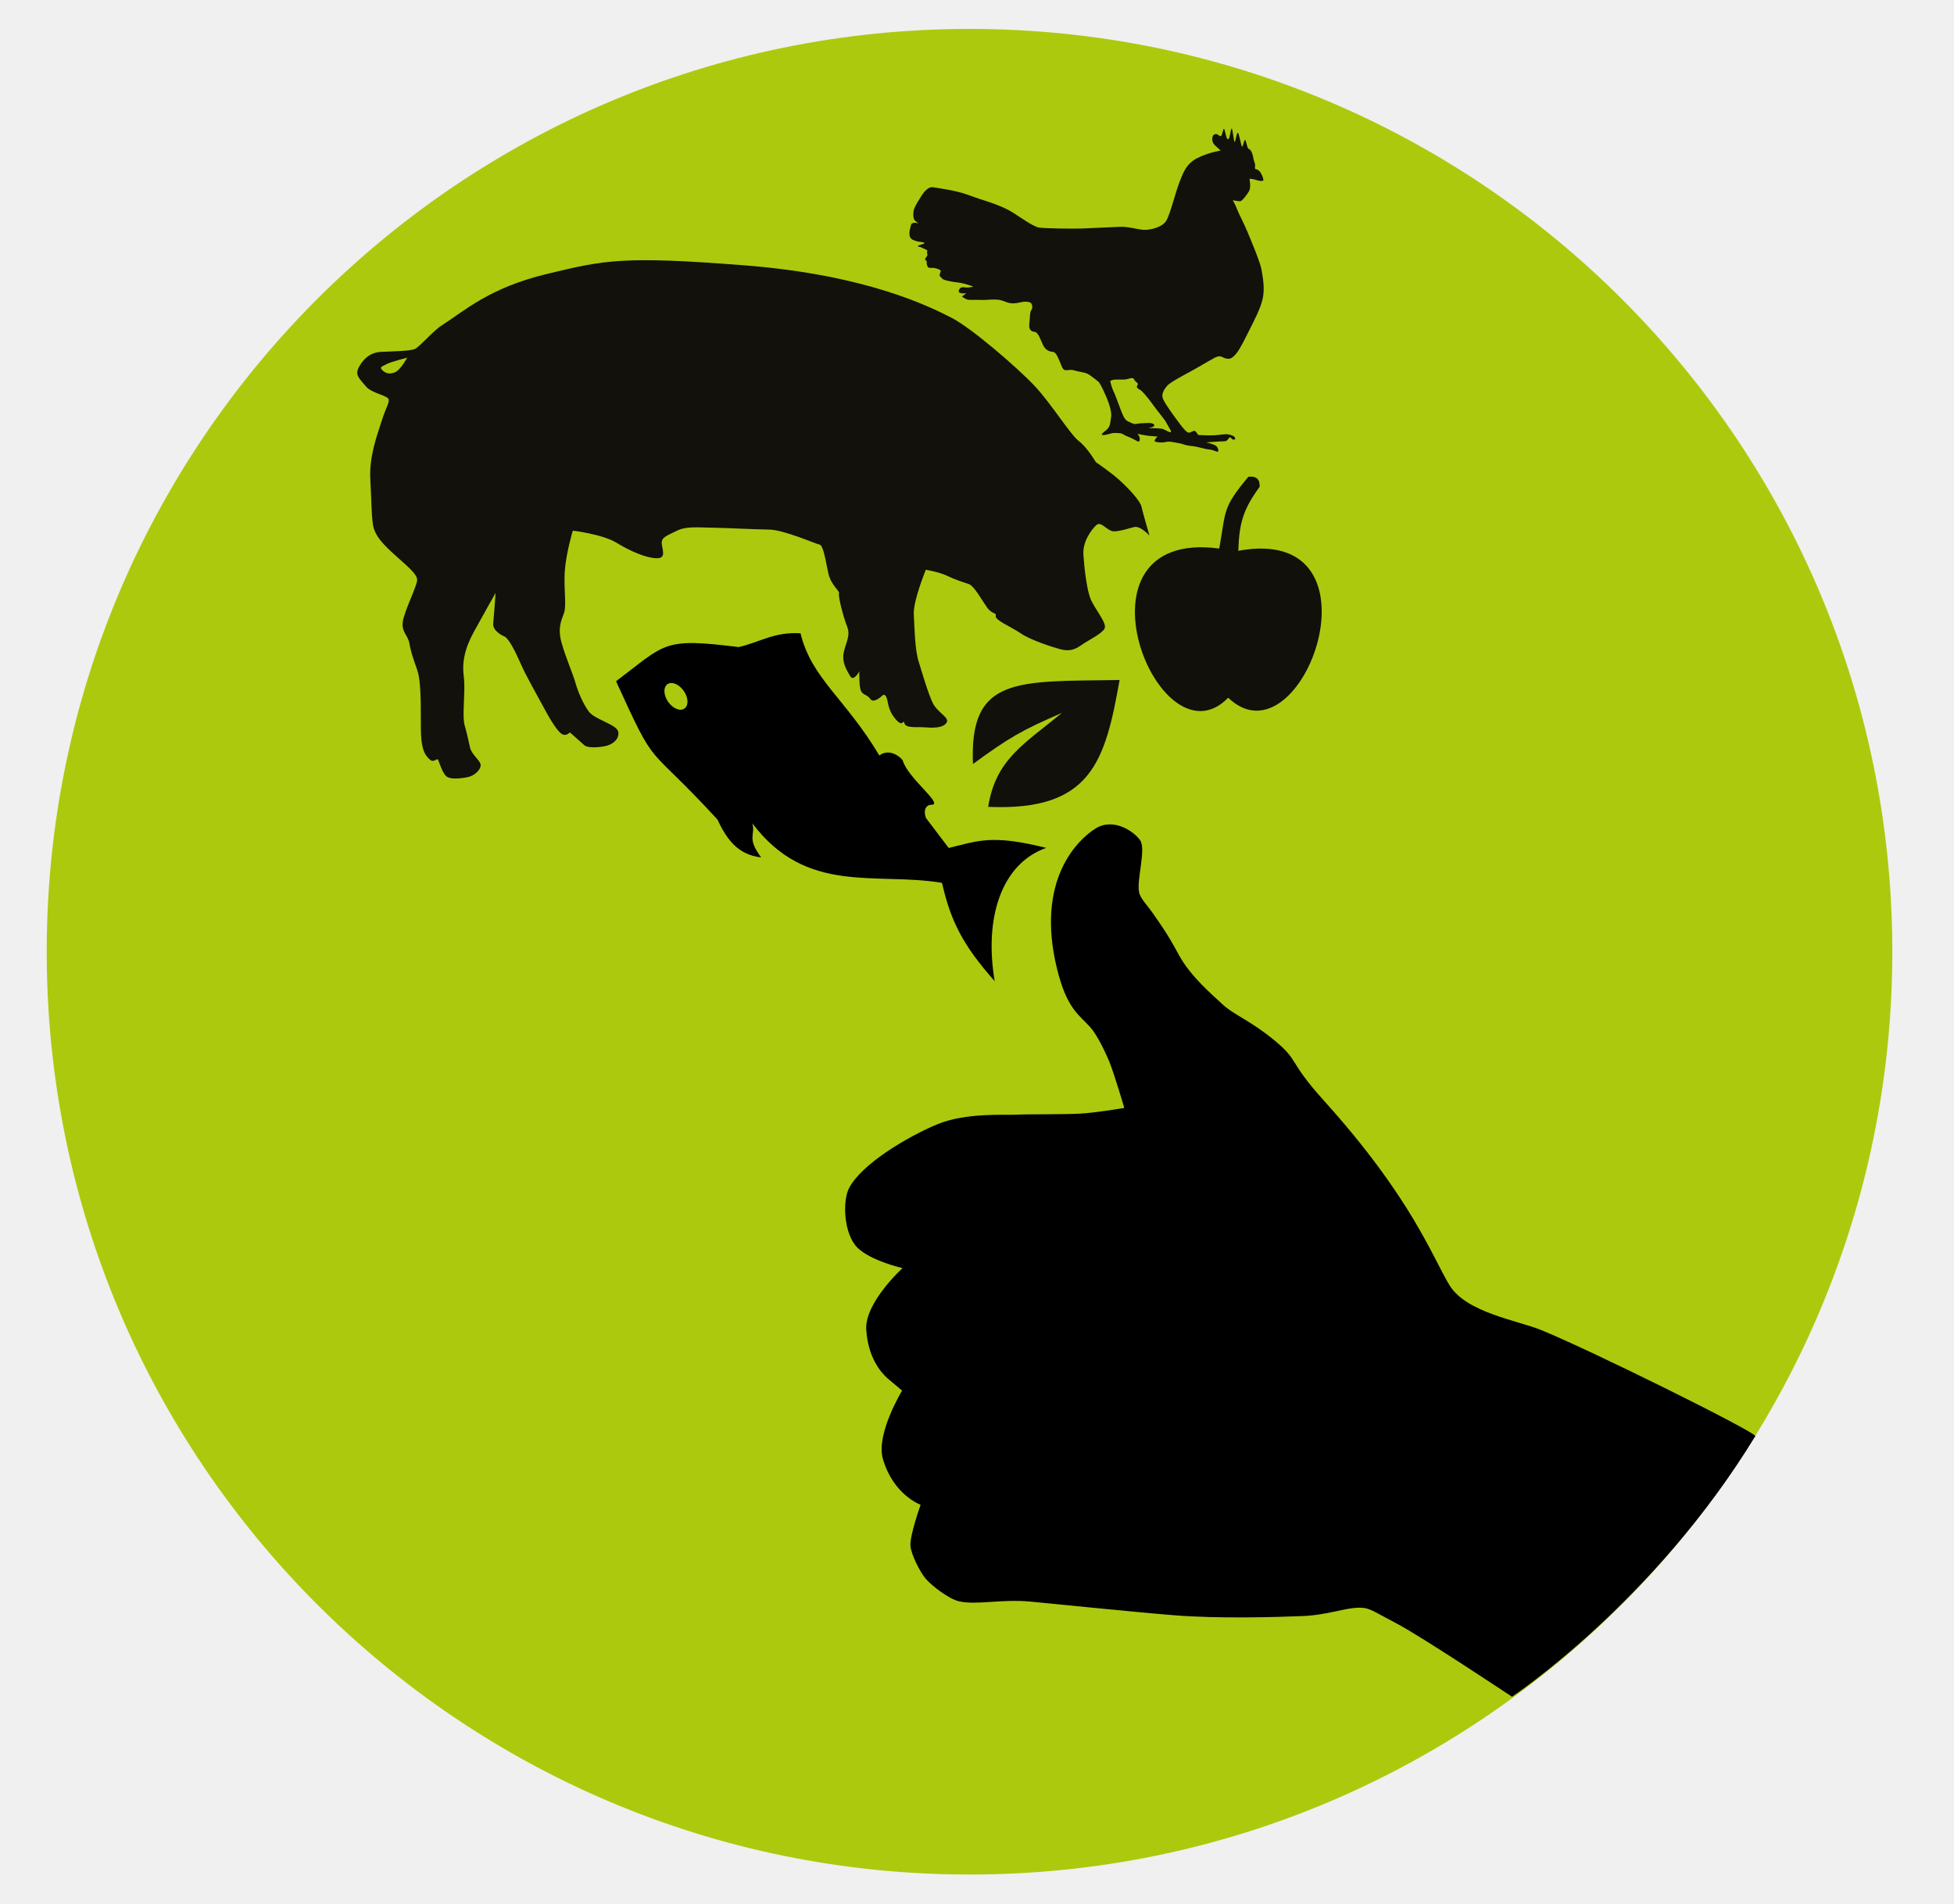
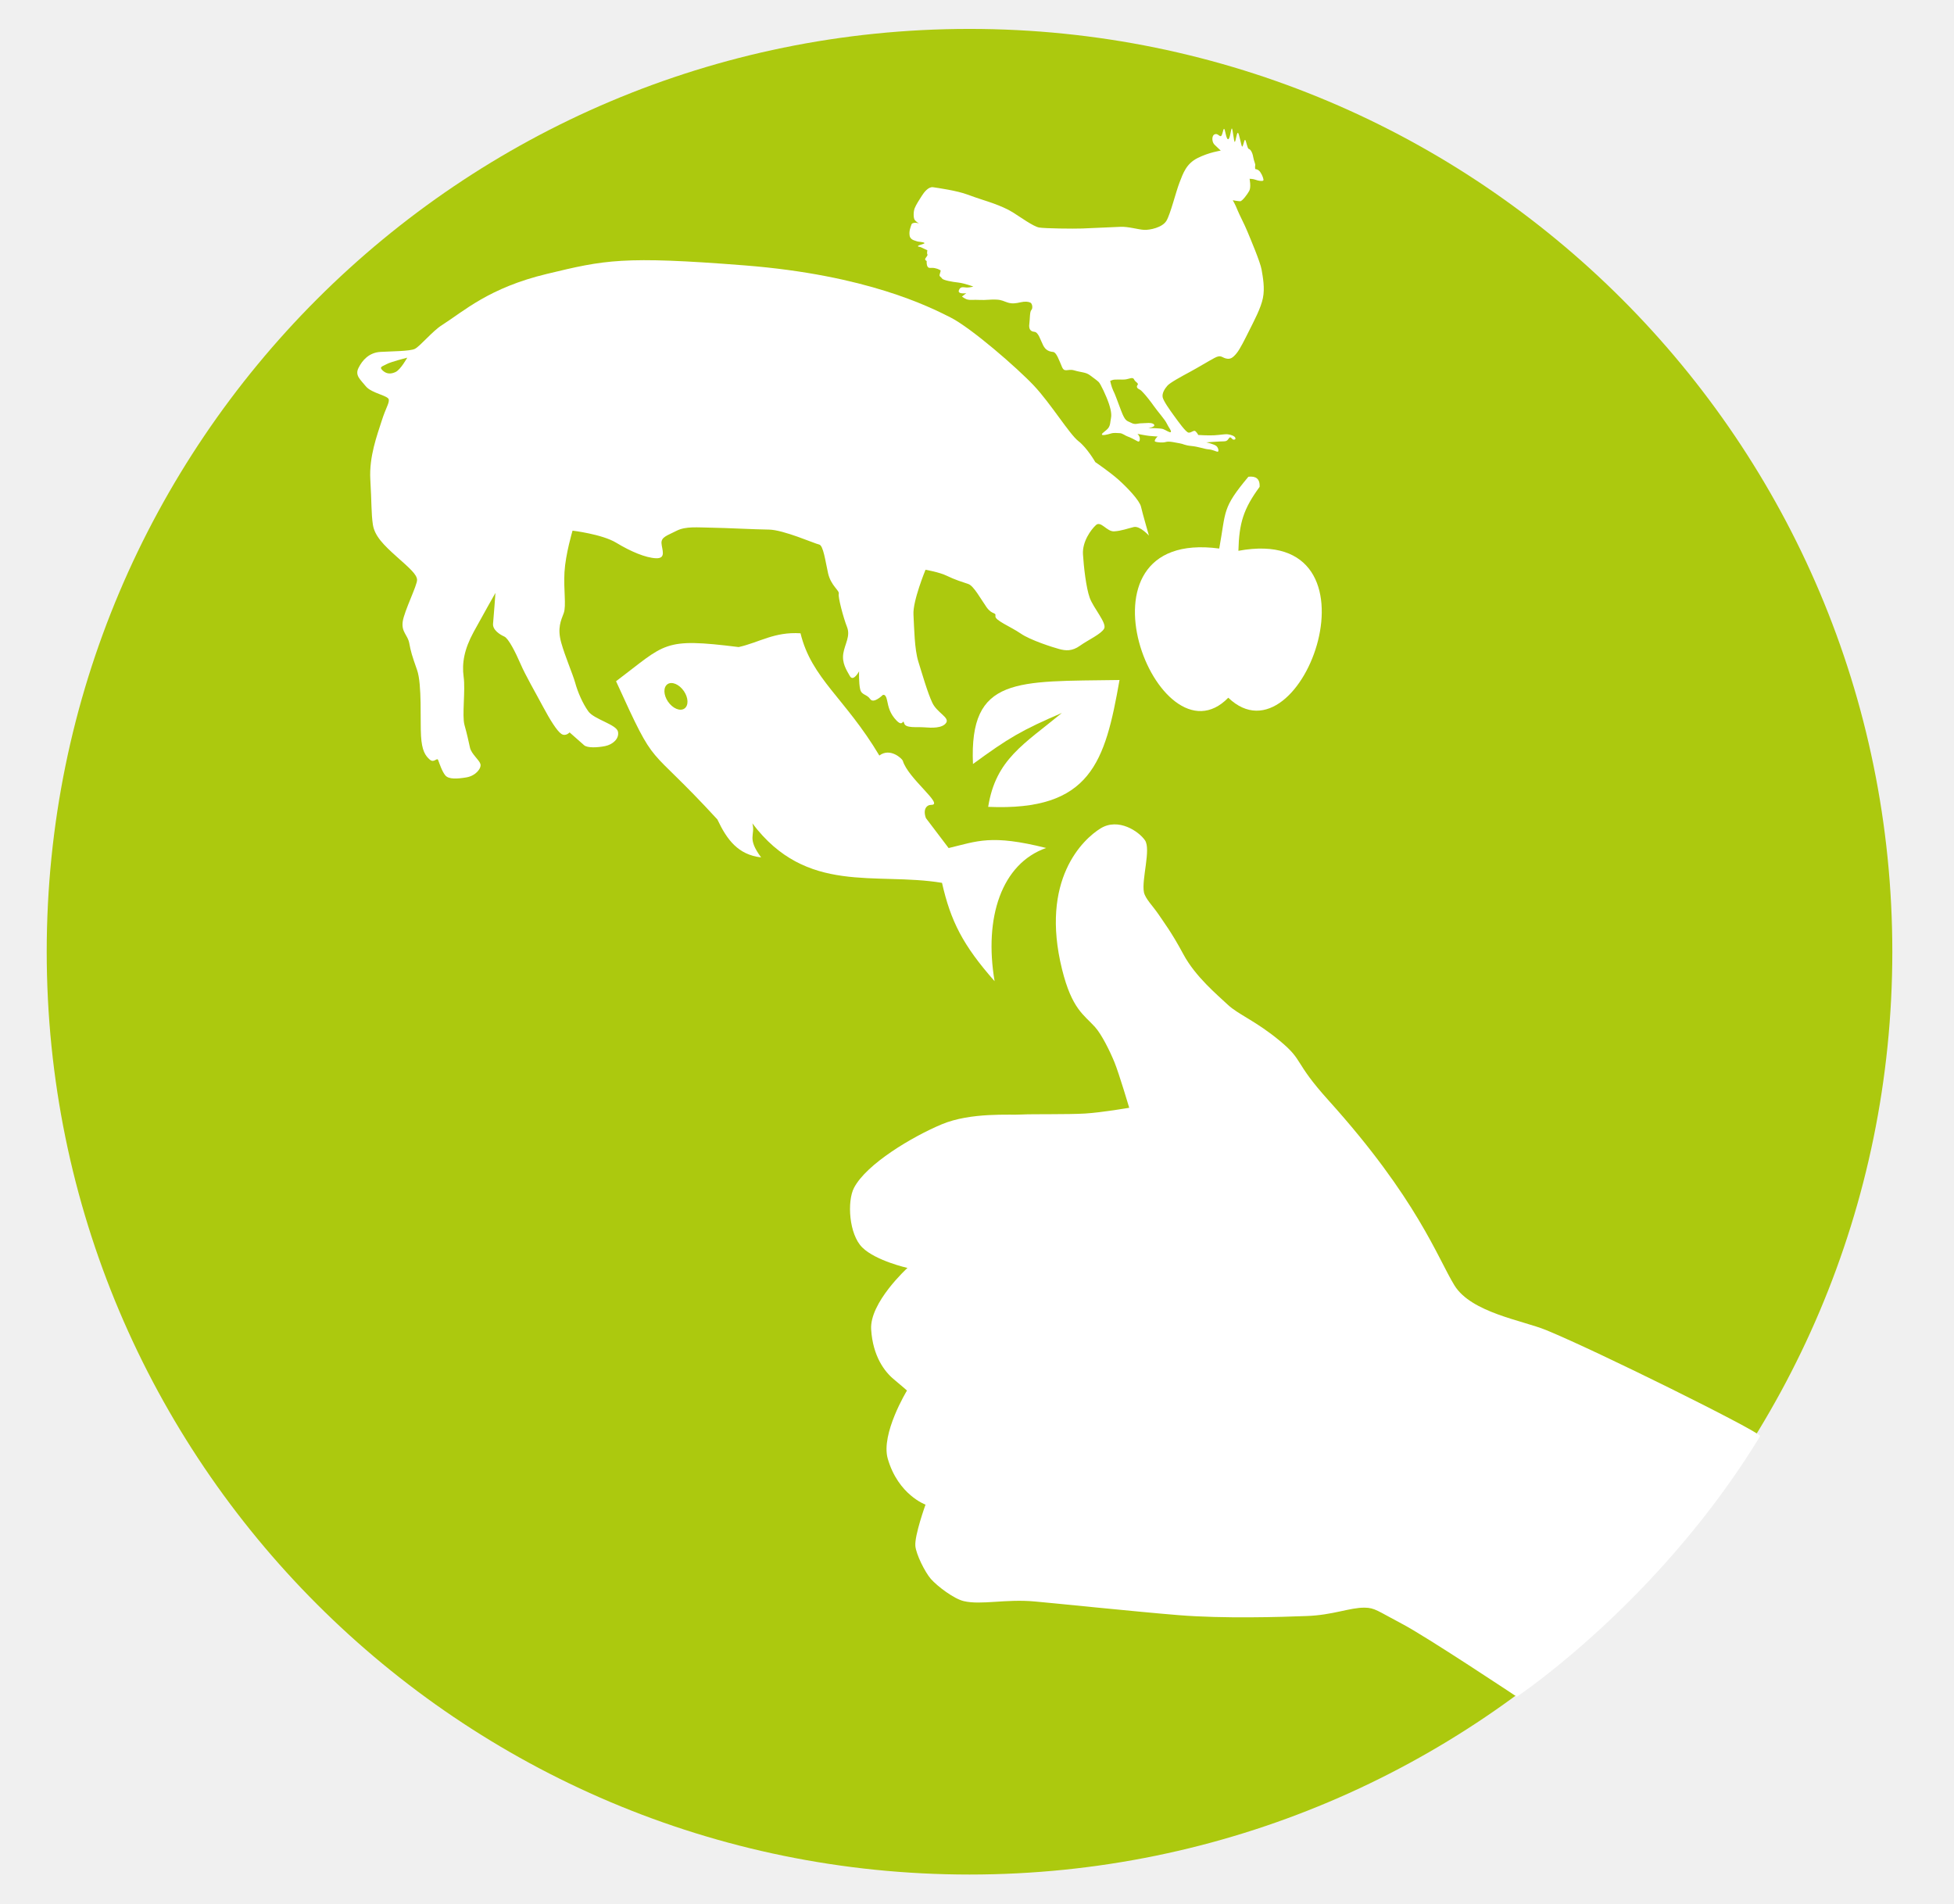
<svg xmlns="http://www.w3.org/2000/svg" version="1.1" id="Capa_1" x="0px" y="0px" width="47.52px" height="46.289px" viewBox="0 0 47.52 46.289" enable-background="new 0 0 47.52 46.289" xml:space="preserve">
  <g>
-     <circle fill-rule="evenodd" clip-rule="evenodd" fill="#ADC90E" cx="23.578" cy="23.145" r="22.442" />
-     <path fill="#13110C" d="M9.006,11.663c0.033,0.561,0.022,0.816,0.064,1.094s0.259,0.496,0.583,0.784   c0.323,0.287,0.485,0.43,0.492,0.558c0.008,0.127-0.312,0.759-0.349,1.017c-0.036,0.257,0.122,0.324,0.159,0.526   s0.069,0.303,0.192,0.652c0.123,0.351,0.073,1.248,0.094,1.604c0.021,0.356,0.104,0.479,0.212,0.574s0.175-0.061,0.205,0.013   c0.031,0.076,0.093,0.276,0.175,0.373c0.083,0.097,0.286,0.085,0.514,0.047c0.228-0.04,0.37-0.226,0.338-0.327   c-0.031-0.1-0.219-0.243-0.253-0.394c-0.034-0.151-0.07-0.328-0.134-0.553c-0.064-0.227,0.027-0.845-0.019-1.174   c-0.044-0.33,0.012-0.665,0.243-1.087c0.23-0.422,0.531-0.951,0.531-0.951s-0.042,0.59-0.058,0.744   c-0.016,0.154,0.168,0.271,0.273,0.316c0.105,0.044,0.278,0.392,0.397,0.666c0.118,0.274,0.375,0.718,0.546,1.04   c0.172,0.322,0.341,0.593,0.448,0.663c0.105,0.07,0.201-0.037,0.201-0.037s0.27,0.239,0.351,0.312   c0.081,0.072,0.335,0.057,0.512,0.021c0.176-0.036,0.347-0.173,0.312-0.35c-0.036-0.177-0.58-0.298-0.719-0.494   c-0.14-0.196-0.258-0.47-0.322-0.696c-0.064-0.226-0.241-0.625-0.338-0.977c-0.098-0.352-0.006-0.536,0.06-0.718   c0.066-0.183-0.007-0.562,0.018-0.997c0.025-0.436,0.196-1.007,0.196-1.007s0.72,0.085,1.064,0.295   c0.345,0.209,0.711,0.366,0.967,0.376c0.256,0.01,0.141-0.213,0.132-0.365c-0.009-0.153,0.142-0.187,0.365-0.302   c0.223-0.115,0.506-0.081,0.864-0.076s1.024,0.042,1.382,0.046c0.357,0.004,1.118,0.343,1.222,0.363   c0.103,0.02,0.151,0.399,0.219,0.702c0.07,0.302,0.281,0.417,0.259,0.495c-0.021,0.078,0.111,0.581,0.2,0.806   c0.09,0.225-0.051,0.412-0.089,0.644c-0.038,0.232,0.075,0.404,0.16,0.553c0.085,0.148,0.223-0.116,0.223-0.116   s-0.009,0.282,0.026,0.433c0.034,0.151,0.16,0.118,0.244,0.241c0.084,0.123,0.301-0.094,0.301-0.094s0.073-0.056,0.109,0.121   c0.037,0.176,0.071,0.328,0.234,0.497c0.164,0.169,0.149-0.06,0.183,0.066c0.033,0.126,0.312,0.083,0.491,0.098   c0.18,0.015,0.435,0.025,0.53-0.107c0.094-0.133-0.218-0.243-0.335-0.491c-0.117-0.249-0.246-0.701-0.34-1.002   c-0.094-0.301-0.099-0.811-0.118-1.142c-0.02-0.331,0.293-1.09,0.293-1.09s0.335,0.057,0.52,0.148   c0.184,0.091,0.392,0.156,0.522,0.199c0.13,0.043,0.303,0.365,0.441,0.562c0.139,0.196,0.236,0.114,0.217,0.217   c-0.019,0.103,0.372,0.258,0.612,0.423c0.24,0.165,0.786,0.337,0.941,0.379c0.156,0.042,0.31,0.058,0.506-0.081   c0.196-0.14,0.52-0.286,0.588-0.418s-0.259-0.495-0.351-0.745c-0.09-0.25-0.146-0.758-0.165-1.063   c-0.018-0.305,0.195-0.598,0.316-0.708c0.122-0.109,0.265,0.163,0.443,0.153c0.179-0.011,0.328-0.07,0.479-0.105   c0.151-0.035,0.369,0.208,0.369,0.208s-0.16-0.552-0.194-0.703c-0.034-0.151-0.334-0.466-0.549-0.658   c-0.216-0.192-0.562-0.426-0.562-0.426s-0.199-0.347-0.413-0.512c-0.214-0.166-0.666-0.905-1.075-1.341   c-0.409-0.436-1.539-1.416-2.039-1.667c-0.5-0.252-2.027-1.03-5.003-1.264c-2.976-0.233-3.404-0.132-4.814,0.207   c-1.41,0.338-2.019,0.907-2.557,1.249c-0.222,0.14-0.531,0.516-0.656,0.575C9.972,8.542,9.538,8.542,9.258,8.558   C8.978,8.574,8.81,8.763,8.719,8.947C8.627,9.131,8.761,9.226,8.898,9.396c0.138,0.171,0.55,0.223,0.556,0.325   C9.46,9.823,9.388,9.904,9.28,10.242C9.173,10.58,8.974,11.103,9.006,11.663z M9.311,9.015C9.202,8.918,9.304,8.913,9.403,8.855   c0.099-0.056,0.501-0.157,0.501-0.157S9.743,8.989,9.619,9.047C9.526,9.09,9.418,9.11,9.311,9.015z" />
-     <path fill="#13110C" d="M22.121,5.727c0.016,0.114,0.139,0.122,0.171,0.139c0.033,0.016,0.163,0.016,0.188,0.041   c0.025,0.024-0.139,0.049-0.155,0.074c-0.016,0.024,0.041,0.016,0.074,0.033c0.033,0.016,0.154,0.073,0.154,0.073   s-0.016,0.074,0,0.098c0.016,0.025-0.024,0.058-0.048,0.098c-0.025,0.041,0.032,0.065,0.032,0.065s-0.008,0.09,0.025,0.139   c0.032,0.049,0.082,0.016,0.171,0.033c0.089,0.016,0.146,0.057,0.146,0.057s-0.008,0.049-0.025,0.098   c-0.016,0.049,0.033,0.058,0.057,0.098c0.025,0.041,0.245,0.082,0.393,0.098c0.146,0.016,0.367,0.098,0.367,0.098   s-0.082,0.024-0.155,0.024c-0.075,0-0.156-0.041-0.196,0.065C23.28,7.163,23.5,7.13,23.5,7.13l-0.106,0.082   c0,0,0.073,0.058,0.138,0.074s0.146,0,0.293,0.008c0.146,0.008,0.27-0.016,0.409-0.008c0.139,0.008,0.17,0.041,0.277,0.073   c0.106,0.033,0.204,0.017,0.31-0.008c0.106-0.024,0.188-0.016,0.237,0.008c0.049,0.025,0.064,0.139,0.024,0.18   c-0.041,0.041-0.033,0.212-0.049,0.334c-0.016,0.122,0.025,0.188,0.123,0.196c0.098,0.008,0.147,0.196,0.212,0.327   c0.065,0.13,0.163,0.155,0.245,0.163c0.082,0.009,0.146,0.204,0.212,0.36c0.066,0.155,0.139,0.04,0.302,0.089   c0.163,0.049,0.277,0.041,0.375,0.114c0.098,0.073,0.18,0.131,0.22,0.171c0.041,0.041,0.179,0.326,0.245,0.522   c0.065,0.196,0.065,0.294,0.049,0.368c-0.017,0.073-0.009,0.155-0.066,0.228c-0.057,0.074-0.163,0.123-0.154,0.156   c0.008,0.033,0.138,0,0.22-0.025c0.082-0.024,0.146-0.008,0.212-0.008c0.065,0,0.138,0.065,0.196,0.082   c0.056,0.017,0.195,0.09,0.236,0.114c0.041,0.025,0.065-0.008,0.057-0.073c-0.007-0.065-0.057-0.106-0.057-0.106   s0.205,0.041,0.286,0.049c0.082,0.009,0.236,0.017,0.211,0.017c-0.023,0-0.105,0.106-0.065,0.123   c0.042,0.017,0.18,0.033,0.261,0.008c0.082-0.024,0.236,0.017,0.334,0.033s0.114,0.049,0.286,0.065   c0.171,0.016,0.31,0.074,0.417,0.082c0.106,0.008,0.188,0.058,0.22,0.058c0.033,0,0.024-0.09-0.032-0.139   c-0.058-0.049-0.246-0.089-0.246-0.089s0.327-0.025,0.425-0.025s0.106-0.057,0.139-0.09c0.032-0.032,0.065,0.049,0.097,0.049   c0.034,0,0.058-0.008,0.041-0.049c-0.016-0.041-0.106-0.073-0.179-0.081c-0.074-0.009-0.18,0.016-0.335,0.024   c-0.155,0.008-0.383-0.008-0.383-0.008s-0.024-0.049-0.066-0.089c-0.041-0.041-0.105,0.041-0.171,0.032s-0.245-0.261-0.351-0.408   c-0.106-0.147-0.252-0.351-0.277-0.448c-0.024-0.099,0.049-0.212,0.115-0.286c0.064-0.073,0.334-0.22,0.546-0.334   c0.211-0.114,0.449-0.261,0.604-0.343c0.155-0.081,0.171-0.008,0.277,0.016c0.106,0.025,0.164-0.016,0.253-0.122   c0.089-0.106,0.211-0.359,0.318-0.571c0.105-0.212,0.277-0.53,0.326-0.776c0.05-0.244,0-0.506-0.032-0.693   c-0.033-0.188-0.269-0.742-0.343-0.921c-0.073-0.18-0.196-0.408-0.245-0.531C30.044,4.976,29.98,4.87,29.98,4.87   s0.13,0.024,0.179,0.024c0.048,0,0.171-0.163,0.22-0.252c0.049-0.09,0.008-0.294,0.008-0.294s0.081,0,0.146,0.024   c0.065,0.025,0.171,0.041,0.188,0.017c0.016-0.024-0.024-0.131-0.074-0.204c-0.049-0.073-0.123-0.073-0.123-0.073   s-0.008-0.058,0-0.09c0.008-0.032-0.033-0.098-0.049-0.204c-0.017-0.106-0.065-0.188-0.106-0.196   c-0.04-0.008-0.064-0.212-0.09-0.22c-0.023-0.008-0.048,0.171-0.073,0.163c-0.024-0.008-0.073-0.343-0.105-0.335   c-0.032,0.008-0.049,0.204-0.073,0.221c-0.025,0.017-0.049-0.326-0.074-0.326s-0.041,0.261-0.09,0.261s-0.073-0.253-0.098-0.253   c-0.025,0-0.041,0.179-0.082,0.179c-0.041,0-0.082-0.082-0.155-0.041c-0.073,0.041-0.057,0.196,0.009,0.253   c0.065,0.058,0.146,0.139,0.146,0.139s-0.286,0.041-0.563,0.18c-0.277,0.139-0.35,0.367-0.441,0.596   c-0.089,0.229-0.22,0.767-0.318,0.93c-0.097,0.164-0.407,0.229-0.546,0.221c-0.139-0.008-0.383-0.082-0.571-0.074   s-0.734,0.033-0.939,0.041c-0.203,0.008-0.905,0-1.043-0.024c-0.14-0.025-0.454-0.253-0.636-0.367   c-0.13-0.082-0.302-0.156-0.482-0.221s-0.359-0.114-0.62-0.212c-0.261-0.098-0.727-0.163-0.84-0.18   c-0.115-0.016-0.22,0.123-0.278,0.212c-0.057,0.09-0.139,0.22-0.171,0.302c-0.033,0.082-0.033,0.229,0,0.278   c0.033,0.048,0.106,0.089,0.106,0.089s-0.049-0.016-0.089-0.016c-0.041,0-0.09,0.008-0.098,0.057   C22.146,5.523,22.104,5.613,22.121,5.727z M26.999,9.264c0,0,0,0,0.043-0.018c0.067-0.03,0.239-0.006,0.33-0.019   c0.092-0.012,0.178-0.067,0.208,0c0.03,0.067,0.122,0.092,0.085,0.135c-0.037,0.043-0.005,0.086,0.037,0.104   c0.043,0.019,0.062,0.043,0.11,0.092c0.048,0.049,0.171,0.202,0.257,0.325s0.264,0.324,0.306,0.416   c0.043,0.092,0.123,0.184,0.098,0.208c-0.024,0.024-0.122-0.049-0.189-0.073c-0.068-0.024-0.361-0.024-0.361-0.024   s0.19-0.025,0.141-0.086c-0.049-0.061-0.208-0.03-0.307-0.03c-0.097,0-0.146,0.043-0.25-0.012s-0.141-0.024-0.245-0.3   c-0.104-0.275-0.147-0.398-0.19-0.483C27.03,9.411,26.999,9.264,26.999,9.264z" />
-     <path fill-rule="evenodd" clip-rule="evenodd" fill="#12100B" d="M24.032,19.622c2.503,0.108,2.843-1.096,3.196-3.085   c-2.5,0.039-3.657-0.097-3.566,2.043c0.861-0.629,1.183-0.822,2.163-1.242C24.906,18.097,24.215,18.463,24.032,19.622   L24.032,19.622z" />
-     <path fill-rule="evenodd" clip-rule="evenodd" fill="#12100B" d="M30.633,11.84c0.011-0.205-0.1-0.266-0.273-0.246   c-0.645,0.773-0.54,0.818-0.709,1.746c-3.793-0.506-1.478,5.372,0.218,3.628c1.803,1.729,3.939-4.254,0.246-3.573   C30.134,12.719,30.24,12.376,30.633,11.84L30.633,11.84z" />
-     <path fill-rule="evenodd" clip-rule="evenodd" d="M19.468,15.401c-0.638-0.041-1.003,0.223-1.504,0.335   c-1.855-0.231-1.761-0.089-2.982,0.831c1.024,2.247,0.685,1.426,2.464,3.361c0.233,0.495,0.503,0.859,1.064,0.923   c-0.357-0.482-0.133-0.531-0.213-0.828c1.319,1.751,2.997,1.178,4.612,1.447c0.211,0.93,0.505,1.514,1.281,2.391   c-0.262-1.547,0.169-2.859,1.253-3.241c-1.342-0.336-1.67-0.165-2.371,0.002c-0.194-0.255-0.377-0.497-0.552-0.728   c-0.076-0.205,0.009-0.324,0.133-0.323c0.309,0-0.572-0.643-0.697-1.072c-0.015-0.05-0.305-0.327-0.571-0.127   C20.552,16.976,19.737,16.505,19.468,15.401L19.468,15.401z M16.587,16.75c0.131,0.147,0.172,0.348,0.09,0.451   c-0.082,0.103-0.255,0.066-0.387-0.081c-0.131-0.146-0.171-0.348-0.09-0.45C16.282,16.566,16.455,16.603,16.587,16.75L16.587,16.75   z" />
-     <path d="M42.69,34.922c-0.096-0.147-3.955-2.063-5.208-2.576c-0.572-0.234-1.815-0.422-2.226-1.083   c-0.41-0.663-0.905-2.109-3.064-4.502c-0.865-0.959-0.59-0.954-1.18-1.445c-0.589-0.491-1.011-0.639-1.271-0.883   c-0.26-0.245-0.785-0.678-1.078-1.222c-0.292-0.545-0.478-0.783-0.611-0.98c-0.134-0.197-0.318-0.375-0.35-0.531   c-0.064-0.31,0.176-1.048,0.025-1.266c-0.15-0.216-0.645-0.553-1.076-0.29c-0.431,0.264-1.481,1.25-0.942,3.428   c0.241,0.969,0.532,1.104,0.802,1.405c0.164,0.182,0.363,0.588,0.473,0.858c0.109,0.269,0.359,1.108,0.359,1.108   s-0.661,0.116-1.073,0.139c-0.412,0.024-1.286,0.01-1.548,0.026c-0.263,0.017-1.226-0.06-1.939,0.238   c-0.712,0.298-1.829,0.961-2.133,1.545c-0.17,0.325-0.126,1.126,0.202,1.451c0.329,0.324,1.097,0.497,1.097,0.497   s-0.923,0.84-0.882,1.496c0.041,0.655,0.329,1.031,0.556,1.218c0.228,0.186,0.315,0.267,0.315,0.267s-0.642,1.052-0.467,1.659   c0.254,0.878,0.918,1.116,0.918,1.116s-0.269,0.748-0.247,1.006c0.018,0.203,0.231,0.632,0.376,0.799   c0.16,0.181,0.567,0.488,0.803,0.542c0.421,0.098,1.023-0.058,1.732,0.007c0.298,0.026,2.486,0.251,3.493,0.332   c1.093,0.088,2.477,0.046,3.112,0.021c0.635-0.023,1.056-0.209,1.413-0.204c0.246,0.002,0.311,0.08,0.901,0.388   c0.59,0.307,2.799,1.777,2.799,1.777S40.22,38.975,42.69,34.922z" />
+     <circle fill="#ACC90E" cx="23.578" cy="23.145" r="22.442" />
+     <path fill="#FFFFFF" d="M9.006,11.663c0.033,0.561,0.021,0.816,0.062,1.094c0.042,0.278,0.261,0.496,0.583,0.784   c0.323,0.287,0.485,0.43,0.492,0.558c0.008,0.127-0.312,0.759-0.349,1.017c-0.036,0.257,0.122,0.324,0.159,0.526   c0.037,0.202,0.067,0.303,0.19,0.652c0.123,0.351,0.073,1.248,0.096,1.604c0.021,0.356,0.104,0.479,0.212,0.574   c0.106,0.095,0.175-0.061,0.205,0.013c0.029,0.076,0.093,0.276,0.175,0.373c0.083,0.097,0.286,0.085,0.514,0.047   c0.229-0.04,0.37-0.226,0.338-0.327c-0.031-0.1-0.219-0.243-0.253-0.394s-0.07-0.328-0.134-0.553   c-0.064-0.227,0.027-0.845-0.021-1.174c-0.044-0.33,0.014-0.665,0.243-1.087c0.23-0.422,0.531-0.951,0.531-0.951   s-0.042,0.59-0.058,0.744c-0.018,0.154,0.168,0.271,0.271,0.316c0.105,0.044,0.278,0.392,0.397,0.666   c0.117,0.274,0.375,0.718,0.546,1.04c0.172,0.322,0.341,0.593,0.447,0.663c0.104,0.07,0.2-0.037,0.2-0.037s0.271,0.239,0.353,0.312   c0.081,0.072,0.335,0.057,0.512,0.021c0.176-0.036,0.347-0.173,0.312-0.35c-0.036-0.177-0.58-0.298-0.721-0.494   c-0.14-0.196-0.258-0.47-0.32-0.696c-0.064-0.226-0.241-0.625-0.34-0.977c-0.098-0.352-0.006-0.536,0.062-0.718   c0.065-0.183-0.007-0.562,0.018-0.997c0.025-0.436,0.196-1.007,0.196-1.007s0.72,0.085,1.064,0.295   c0.345,0.209,0.711,0.366,0.967,0.376c0.256,0.01,0.141-0.213,0.132-0.365c-0.009-0.153,0.142-0.187,0.365-0.302   c0.223-0.115,0.506-0.081,0.862-0.076c0.358,0.005,1.024,0.042,1.384,0.046c0.355,0.004,1.116,0.343,1.222,0.363   c0.103,0.02,0.151,0.399,0.219,0.702c0.07,0.302,0.281,0.417,0.259,0.495c-0.021,0.078,0.111,0.581,0.2,0.806   c0.09,0.225-0.051,0.412-0.089,0.644s0.075,0.404,0.16,0.553c0.085,0.148,0.223-0.116,0.223-0.116s-0.009,0.282,0.026,0.433   c0.034,0.151,0.16,0.118,0.244,0.241s0.301-0.094,0.301-0.094s0.073-0.056,0.109,0.121c0.036,0.176,0.069,0.328,0.232,0.497   c0.164,0.169,0.149-0.06,0.185,0.066c0.031,0.126,0.312,0.083,0.489,0.098c0.182,0.015,0.437,0.025,0.53-0.107   c0.094-0.133-0.218-0.243-0.335-0.491c-0.117-0.249-0.246-0.701-0.34-1.002c-0.094-0.301-0.1-0.811-0.118-1.142   c-0.02-0.331,0.293-1.09,0.293-1.09s0.335,0.057,0.521,0.148c0.184,0.091,0.392,0.156,0.521,0.199s0.303,0.365,0.441,0.562   c0.139,0.196,0.234,0.114,0.217,0.217c-0.021,0.103,0.372,0.258,0.612,0.423c0.238,0.165,0.784,0.337,0.939,0.379   c0.156,0.042,0.312,0.058,0.506-0.081c0.196-0.14,0.521-0.286,0.588-0.418c0.068-0.132-0.259-0.495-0.351-0.745   c-0.09-0.25-0.146-0.758-0.165-1.063c-0.018-0.305,0.195-0.598,0.316-0.708c0.121-0.109,0.265,0.163,0.441,0.153   c0.18-0.011,0.328-0.07,0.479-0.105c0.149-0.035,0.368,0.208,0.368,0.208s-0.159-0.552-0.193-0.703   c-0.034-0.151-0.334-0.466-0.549-0.658c-0.217-0.192-0.562-0.426-0.562-0.426s-0.198-0.347-0.413-0.512   c-0.214-0.166-0.666-0.905-1.074-1.341c-0.408-0.436-1.538-1.416-2.038-1.667c-0.5-0.252-2.027-1.03-5.004-1.264   C15.137,6.221,14.71,6.322,13.3,6.661c-1.41,0.338-2.02,0.907-2.557,1.249c-0.224,0.14-0.531,0.516-0.656,0.575   c-0.12,0.057-0.554,0.057-0.834,0.073S8.81,8.763,8.719,8.947C8.627,9.131,8.761,9.226,8.898,9.396   c0.14,0.171,0.552,0.223,0.558,0.325S9.388,9.904,9.28,10.242C9.173,10.58,8.974,11.103,9.006,11.663z M9.311,9.015   c-0.107-0.097-0.007-0.102,0.092-0.16c0.101-0.056,0.501-0.157,0.501-0.157S9.744,8.989,9.62,9.047   C9.526,9.09,9.418,9.11,9.311,9.015z" />
+     <path fill="#FFFFFF" d="M22.121,5.727c0.016,0.114,0.139,0.122,0.171,0.139c0.033,0.016,0.163,0.016,0.188,0.041   c0.025,0.024-0.139,0.049-0.153,0.074c-0.018,0.024,0.041,0.016,0.072,0.033c0.033,0.016,0.154,0.073,0.154,0.073   s-0.016,0.074,0,0.098c0.016,0.025-0.024,0.058-0.048,0.098c-0.025,0.041,0.032,0.065,0.032,0.065s-0.01,0.09,0.023,0.139   c0.032,0.049,0.082,0.016,0.171,0.033c0.089,0.016,0.146,0.057,0.146,0.057s-0.008,0.049-0.025,0.098   c-0.016,0.049,0.033,0.058,0.059,0.098c0.023,0.041,0.243,0.082,0.393,0.098c0.146,0.016,0.367,0.098,0.367,0.098   s-0.082,0.024-0.155,0.024c-0.075,0-0.156-0.041-0.196,0.065C23.28,7.163,23.5,7.13,23.5,7.13l-0.106,0.082   c0,0,0.073,0.058,0.14,0.074c0.063,0.016,0.146,0,0.293,0.008c0.146,0.008,0.27-0.016,0.407-0.008   c0.141,0.008,0.17,0.041,0.277,0.073c0.106,0.033,0.204,0.017,0.31-0.008c0.106-0.024,0.188-0.016,0.237,0.008   c0.049,0.025,0.064,0.139,0.024,0.18c-0.041,0.041-0.033,0.212-0.049,0.334c-0.018,0.122,0.023,0.188,0.121,0.196   c0.1,0.008,0.147,0.196,0.214,0.327c0.063,0.13,0.161,0.155,0.243,0.163c0.082,0.009,0.146,0.204,0.214,0.36   c0.064,0.155,0.139,0.04,0.302,0.089c0.163,0.049,0.275,0.041,0.375,0.114c0.098,0.073,0.18,0.131,0.22,0.171   c0.041,0.041,0.179,0.326,0.245,0.522c0.065,0.196,0.065,0.294,0.049,0.368c-0.017,0.073-0.009,0.155-0.064,0.228   c-0.059,0.074-0.163,0.123-0.154,0.156c0.008,0.033,0.138,0,0.22-0.025c0.082-0.024,0.146-0.008,0.212-0.008   c0.066,0,0.14,0.065,0.196,0.082c0.056,0.017,0.195,0.09,0.236,0.114c0.041,0.025,0.063-0.008,0.057-0.073   c-0.007-0.065-0.057-0.106-0.057-0.106s0.205,0.041,0.284,0.049c0.082,0.009,0.236,0.017,0.213,0.017s-0.105,0.106-0.065,0.123   c0.042,0.017,0.18,0.033,0.261,0.008c0.082-0.024,0.236,0.017,0.334,0.033c0.1,0.016,0.114,0.049,0.286,0.065   c0.171,0.016,0.312,0.074,0.417,0.082c0.106,0.008,0.188,0.058,0.22,0.058c0.033,0,0.024-0.09-0.03-0.139   c-0.06-0.049-0.246-0.089-0.246-0.089s0.327-0.025,0.425-0.025s0.104-0.057,0.139-0.09c0.032-0.032,0.065,0.049,0.099,0.049   c0.032,0,0.058-0.008,0.041-0.049c-0.018-0.041-0.106-0.073-0.181-0.081c-0.073-0.009-0.18,0.016-0.335,0.024   c-0.153,0.008-0.383-0.008-0.383-0.008s-0.024-0.049-0.066-0.089c-0.04-0.041-0.104,0.041-0.171,0.032   c-0.064-0.009-0.244-0.261-0.351-0.408s-0.252-0.351-0.277-0.448c-0.022-0.099,0.049-0.212,0.115-0.286   c0.064-0.073,0.334-0.22,0.546-0.334c0.211-0.114,0.449-0.261,0.604-0.343c0.153-0.081,0.171-0.008,0.275,0.016   c0.106,0.025,0.164-0.016,0.253-0.122c0.09-0.106,0.211-0.359,0.318-0.571c0.105-0.212,0.277-0.53,0.326-0.776   c0.05-0.244,0-0.506-0.032-0.693c-0.033-0.188-0.269-0.742-0.343-0.921c-0.073-0.18-0.196-0.408-0.245-0.531   C30.044,4.976,29.98,4.87,29.98,4.87s0.13,0.024,0.181,0.024c0.048,0,0.171-0.163,0.22-0.252c0.049-0.09,0.008-0.294,0.008-0.294   s0.081,0,0.146,0.024c0.063,0.025,0.171,0.041,0.188,0.017c0.016-0.024-0.024-0.131-0.074-0.204   c-0.049-0.073-0.123-0.073-0.123-0.073s-0.008-0.058,0-0.09c0.01-0.032-0.031-0.098-0.049-0.204   c-0.017-0.106-0.065-0.188-0.106-0.196c-0.04-0.008-0.064-0.212-0.092-0.22c-0.021-0.008-0.048,0.171-0.071,0.163   c-0.024-0.008-0.073-0.343-0.105-0.335s-0.049,0.204-0.073,0.221c-0.023,0.017-0.049-0.326-0.072-0.326   c-0.025,0-0.041,0.261-0.092,0.261c-0.049,0-0.071-0.253-0.098-0.253c-0.023,0-0.041,0.179-0.082,0.179s-0.082-0.082-0.155-0.041   c-0.071,0.041-0.057,0.196,0.011,0.253c0.063,0.058,0.146,0.139,0.146,0.139s-0.286,0.041-0.562,0.18   c-0.277,0.139-0.352,0.367-0.441,0.596c-0.089,0.229-0.22,0.767-0.318,0.93c-0.097,0.164-0.405,0.229-0.546,0.221   c-0.139-0.008-0.383-0.082-0.569-0.074c-0.188,0.008-0.734,0.033-0.939,0.041c-0.203,0.008-0.905,0-1.043-0.024   c-0.14-0.025-0.454-0.253-0.636-0.367c-0.13-0.082-0.302-0.156-0.482-0.221c-0.18-0.065-0.357-0.114-0.62-0.212   c-0.261-0.098-0.727-0.163-0.84-0.18c-0.114-0.016-0.22,0.123-0.276,0.212c-0.059,0.09-0.141,0.22-0.173,0.302   c-0.031,0.082-0.031,0.229,0,0.278c0.033,0.048,0.106,0.089,0.106,0.089s-0.049-0.016-0.089-0.016c-0.041,0-0.09,0.008-0.099,0.057   C22.146,5.523,22.104,5.613,22.121,5.727z M26.999,9.264c0,0,0,0,0.043-0.018c0.065-0.03,0.237-0.006,0.33-0.019   c0.092-0.012,0.178-0.067,0.208,0c0.028,0.067,0.122,0.092,0.085,0.135c-0.037,0.043-0.005,0.086,0.037,0.104   c0.043,0.019,0.062,0.043,0.108,0.092c0.048,0.049,0.171,0.202,0.257,0.325s0.266,0.324,0.308,0.416   c0.043,0.092,0.123,0.184,0.098,0.208c-0.022,0.024-0.122-0.049-0.188-0.073c-0.068-0.024-0.361-0.024-0.361-0.024   s0.188-0.025,0.141-0.086c-0.049-0.061-0.208-0.03-0.307-0.03c-0.097,0-0.146,0.043-0.25-0.012c-0.104-0.055-0.141-0.024-0.245-0.3   c-0.104-0.275-0.146-0.398-0.19-0.483C27.03,9.411,26.999,9.264,26.999,9.264z" />
+     <path fill="#FFFFFF" d="M24.032,19.622c2.503,0.108,2.843-1.096,3.194-3.085c-2.5,0.039-3.657-0.097-3.564,2.043   c0.859-0.629,1.183-0.822,2.163-1.242C24.906,18.097,24.215,18.463,24.032,19.622L24.032,19.622z" />
+     <path fill="#FFFFFF" d="M30.633,11.84c0.011-0.205-0.1-0.266-0.273-0.246c-0.645,0.773-0.54,0.818-0.709,1.746   c-3.793-0.506-1.478,5.372,0.22,3.628c1.803,1.729,3.938-4.254,0.246-3.573C30.134,12.719,30.24,12.376,30.633,11.84L30.633,11.84z   " />
+     <path fill="#FFFFFF" d="M19.468,15.401c-0.638-0.041-1.003,0.223-1.504,0.335c-1.855-0.231-1.761-0.089-2.982,0.831   c1.024,2.247,0.687,1.426,2.464,3.361c0.233,0.495,0.505,0.859,1.064,0.923c-0.357-0.482-0.133-0.531-0.213-0.828   c1.319,1.751,2.997,1.178,4.612,1.447c0.211,0.93,0.505,1.514,1.279,2.392c-0.262-1.546,0.169-2.858,1.253-3.24   c-1.342-0.336-1.67-0.165-2.371,0.002c-0.192-0.255-0.377-0.497-0.552-0.728c-0.076-0.205,0.009-0.324,0.133-0.323   c0.311,0-0.57-0.643-0.695-1.072c-0.017-0.05-0.307-0.327-0.571-0.127C20.552,16.976,19.737,16.505,19.468,15.401L19.468,15.401z    M16.587,16.75c0.131,0.147,0.172,0.348,0.09,0.451s-0.255,0.066-0.387-0.081c-0.131-0.146-0.171-0.348-0.09-0.45   C16.282,16.566,16.455,16.603,16.587,16.75L16.587,16.75z" />
+     <path fill="#FFFFFF" d="M42.808,34.922c-0.096-0.146-3.955-2.062-5.208-2.576c-0.571-0.234-1.813-0.422-2.226-1.082   c-0.41-0.664-0.905-2.108-3.064-4.503c-0.864-0.959-0.59-0.954-1.18-1.444c-0.589-0.49-1.011-0.64-1.271-0.883   c-0.261-0.246-0.784-0.679-1.078-1.223c-0.292-0.545-0.479-0.783-0.61-0.98c-0.134-0.197-0.318-0.375-0.351-0.531   c-0.063-0.31,0.177-1.048,0.024-1.266c-0.149-0.216-0.645-0.553-1.076-0.29c-0.431,0.264-1.479,1.25-0.94,3.428   c0.24,0.969,0.531,1.104,0.802,1.404c0.164,0.183,0.363,0.588,0.473,0.857s0.359,1.107,0.359,1.107s-0.661,0.115-1.073,0.14   s-1.286,0.01-1.548,0.024c-0.263,0.019-1.227-0.06-1.938,0.238c-0.713,0.299-1.829,0.961-2.134,1.545   c-0.17,0.325-0.126,1.127,0.202,1.451c0.329,0.324,1.098,0.497,1.098,0.497s-0.924,0.841-0.883,1.496s0.329,1.031,0.558,1.218   c0.228,0.188,0.313,0.268,0.313,0.268s-0.642,1.053-0.467,1.658c0.254,0.879,0.918,1.116,0.918,1.116s-0.27,0.748-0.247,1.007   c0.019,0.203,0.231,0.631,0.376,0.799c0.16,0.182,0.567,0.488,0.803,0.541c0.422,0.1,1.023-0.058,1.732,0.009   c0.298,0.024,2.486,0.251,3.493,0.332c1.093,0.088,2.477,0.046,3.111,0.021c0.636-0.021,1.057-0.209,1.412-0.203   c0.246,0.002,0.312,0.079,0.901,0.389c0.59,0.307,2.799,1.777,2.799,1.777s0.542-0.361,1.351-1.048   C39.47,39.171,41.318,37.367,42.808,34.922z" />
  </g>
</svg>
